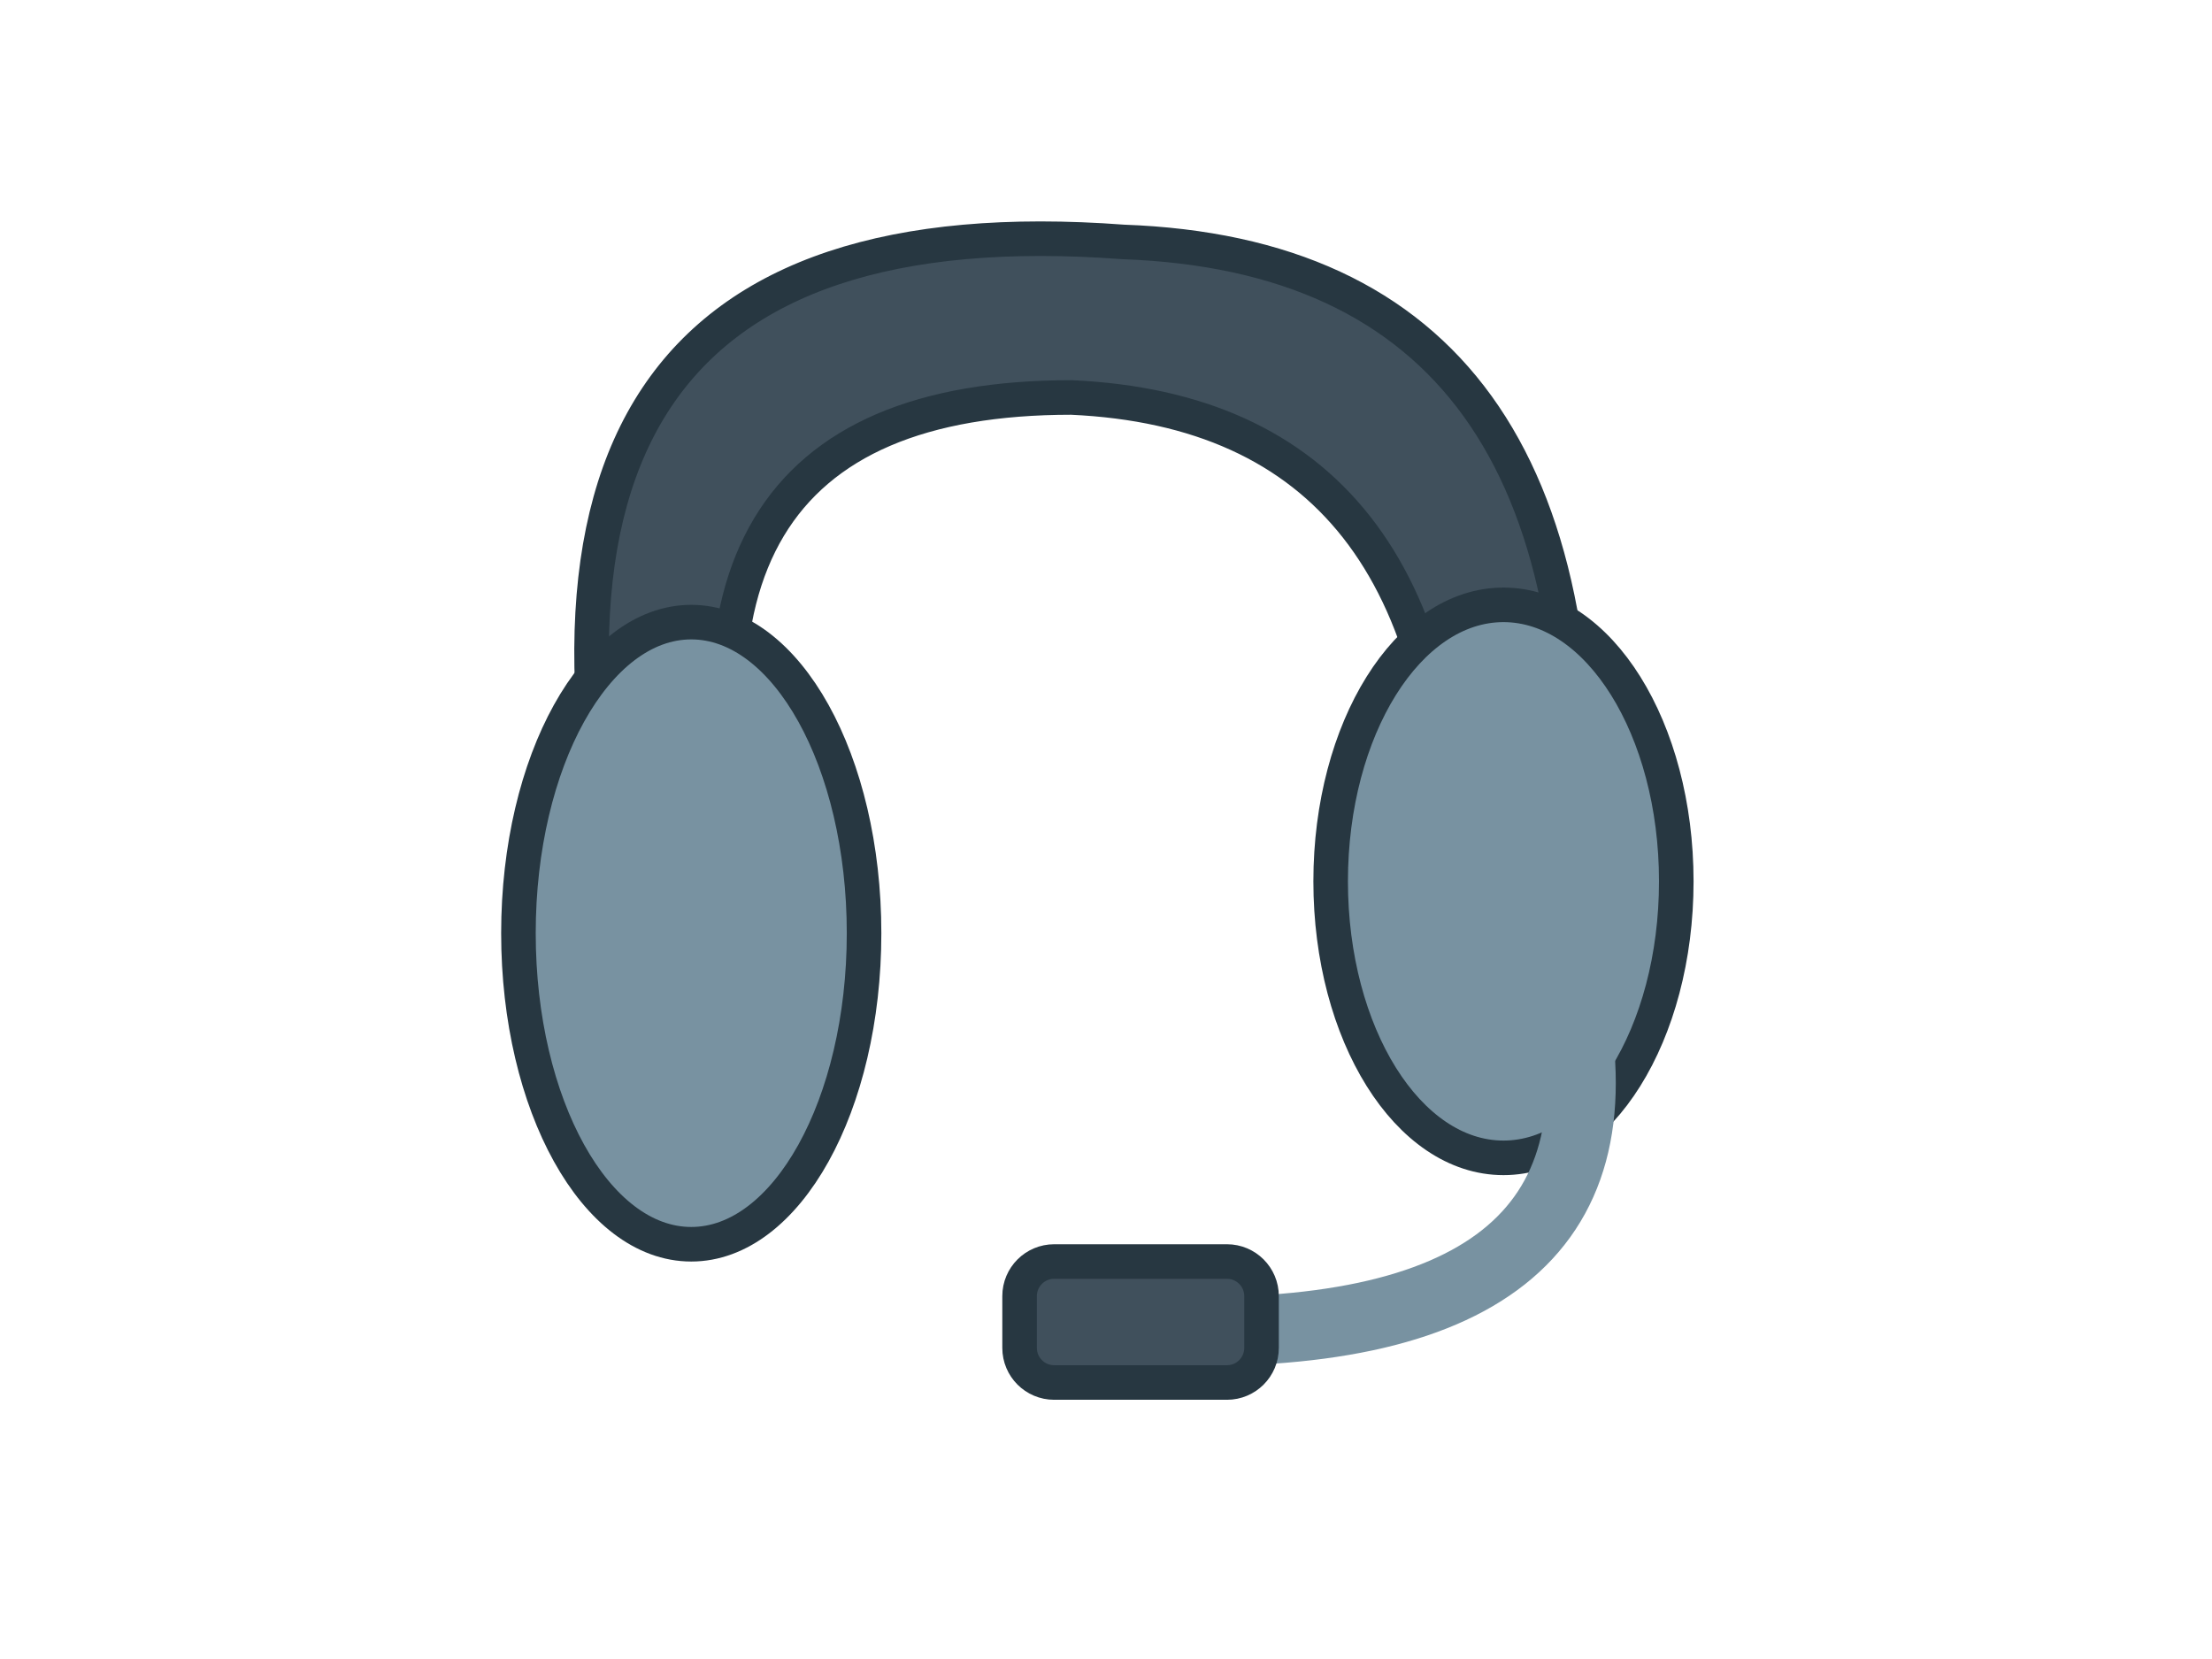
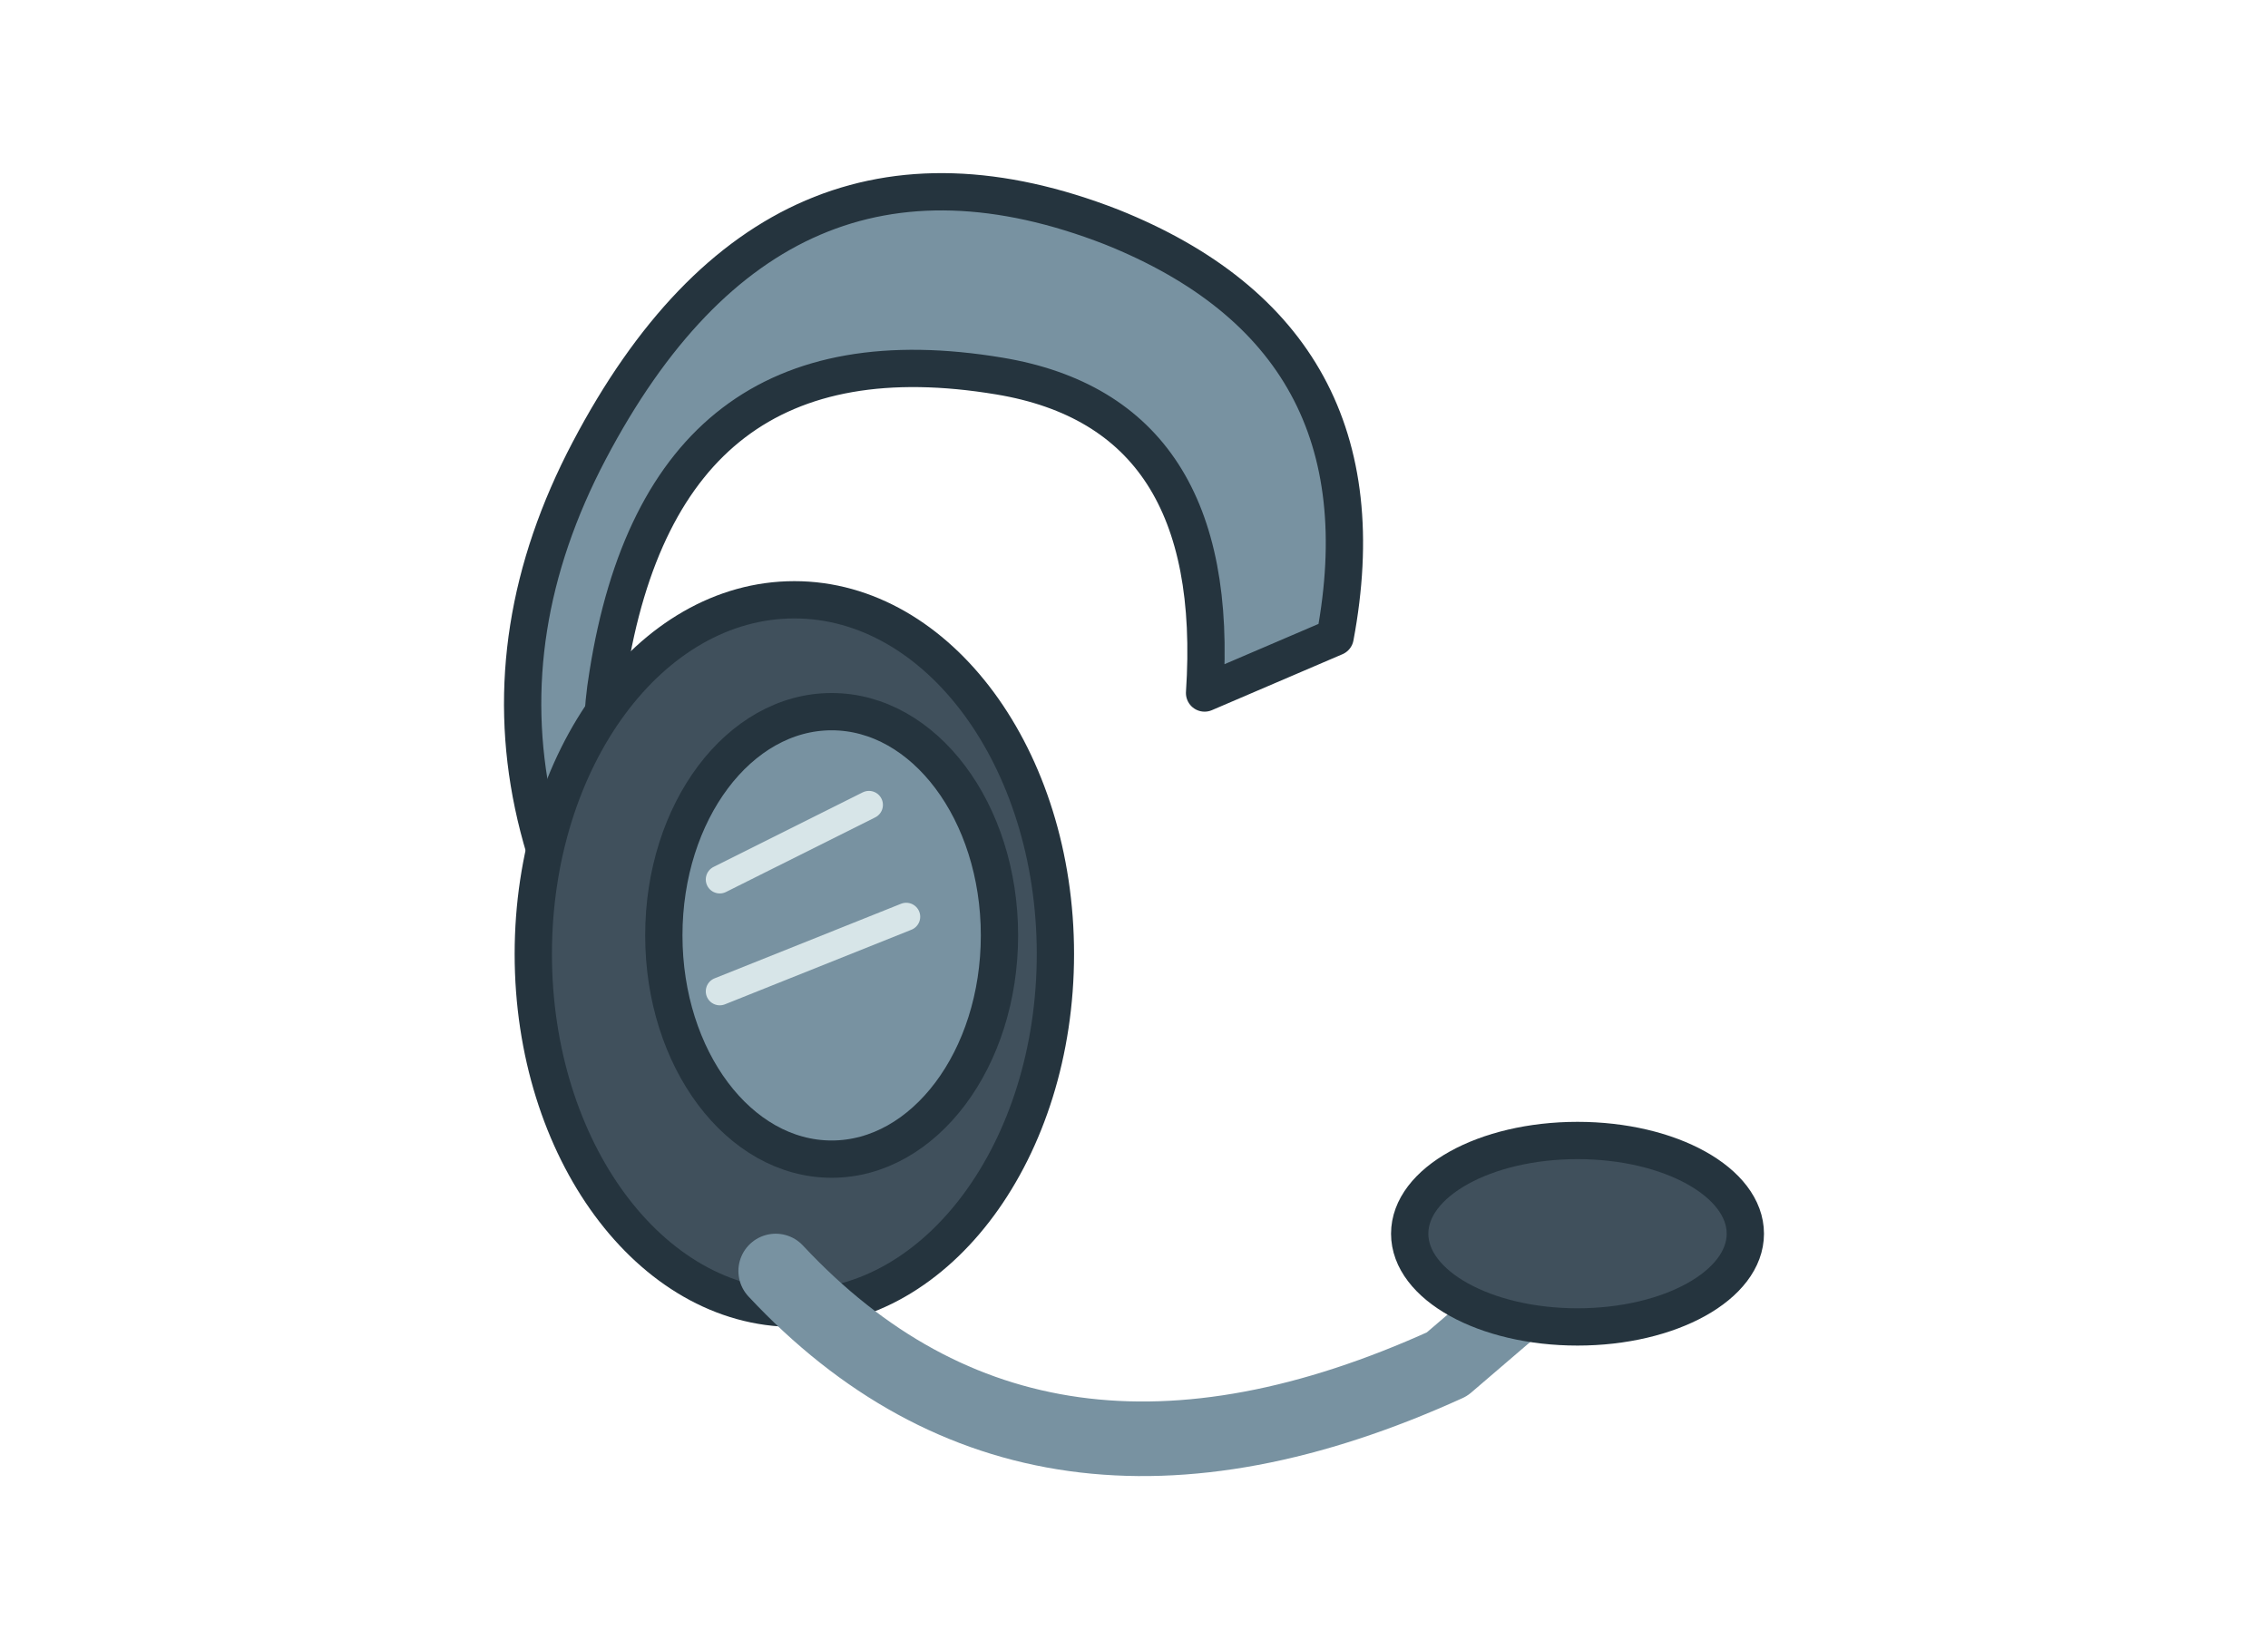
- <svg xmlns="http://www.w3.org/2000/svg" viewBox="0 0 128 96">
+ <svg xmlns="http://www.w3.org/2000/svg" viewBox="8.40 1.83 121.63 88.45">
  <g stroke-linecap="round" stroke-linejoin="round">
-     <path d="M37 56Q25 11 65 14Q93 15 91 50L84 51Q84 24 62 23Q36 23 44 53Z" fill="#40505c" stroke="#273741" stroke-width="2" />
-     <ellipse cx="40" cy="54" rx="10" ry="18" fill="#7892a1" stroke="#273741" stroke-width="2" />
-     <ellipse cx="87" cy="51" rx="10" ry="16" fill="#7892a1" stroke="#273741" stroke-width="2" />
-     <path d="M91 58Q95 78 67 77" fill="none" stroke="#7892a1" stroke-width="4" />
-     <rect x="59" y="73" width="14" height="7" rx="2" fill="#40505c" stroke="#273741" stroke-width="2" />
+     <path d="M48 64q-18 -19 -8 -38t28 -12q15 6 12 22l-7 3q1 -15 -11 -17 -18 -3 -21 16 -2 12 10 18Z" fill="#7892a1" stroke="#25343e" stroke-width="2" />
+     <ellipse cx="51" cy="53" rx="14" ry="19" fill="#40505c" stroke="#25343e" stroke-width="2" />
+     <ellipse cx="53" cy="52" rx="9" ry="12" fill="#7892a1" stroke="#25343e" stroke-width="2" />
+     <path d="M50 70q14 15 36 5l7 -6" fill="none" stroke="#7892a1" stroke-width="4" />
+     <ellipse cx="93" cy="68" rx="9" ry="5" fill="#40505c" stroke="#25343e" stroke-width="2" />
+     <path d="M47 49l8 -4m-8 10 10 -4" fill="none" stroke="#d7e5e8" stroke-width="1.5" />
  </g>
</svg>
